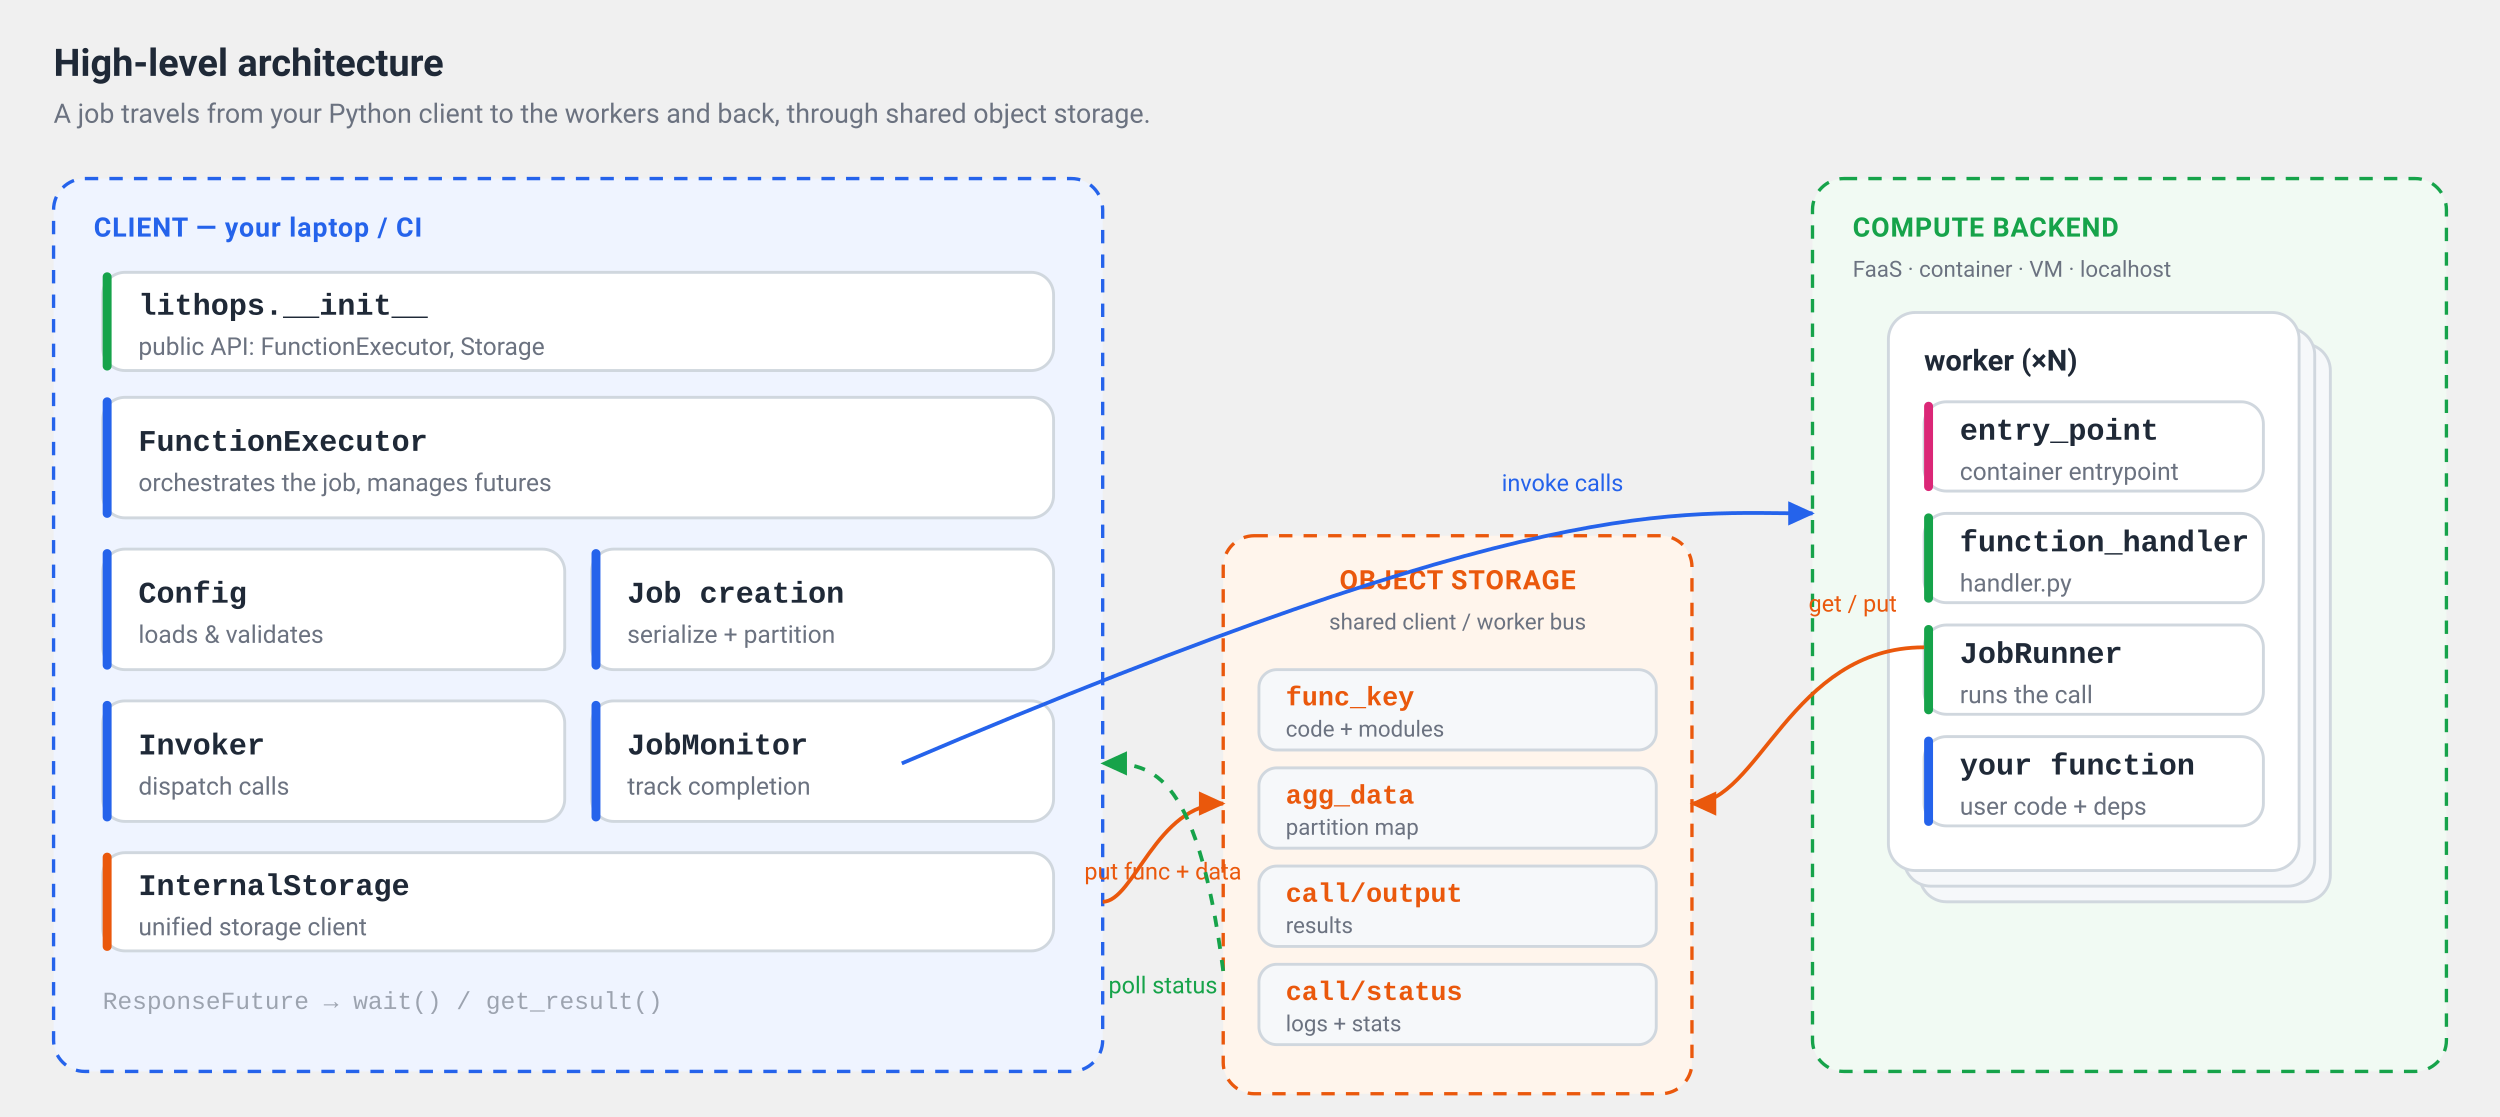
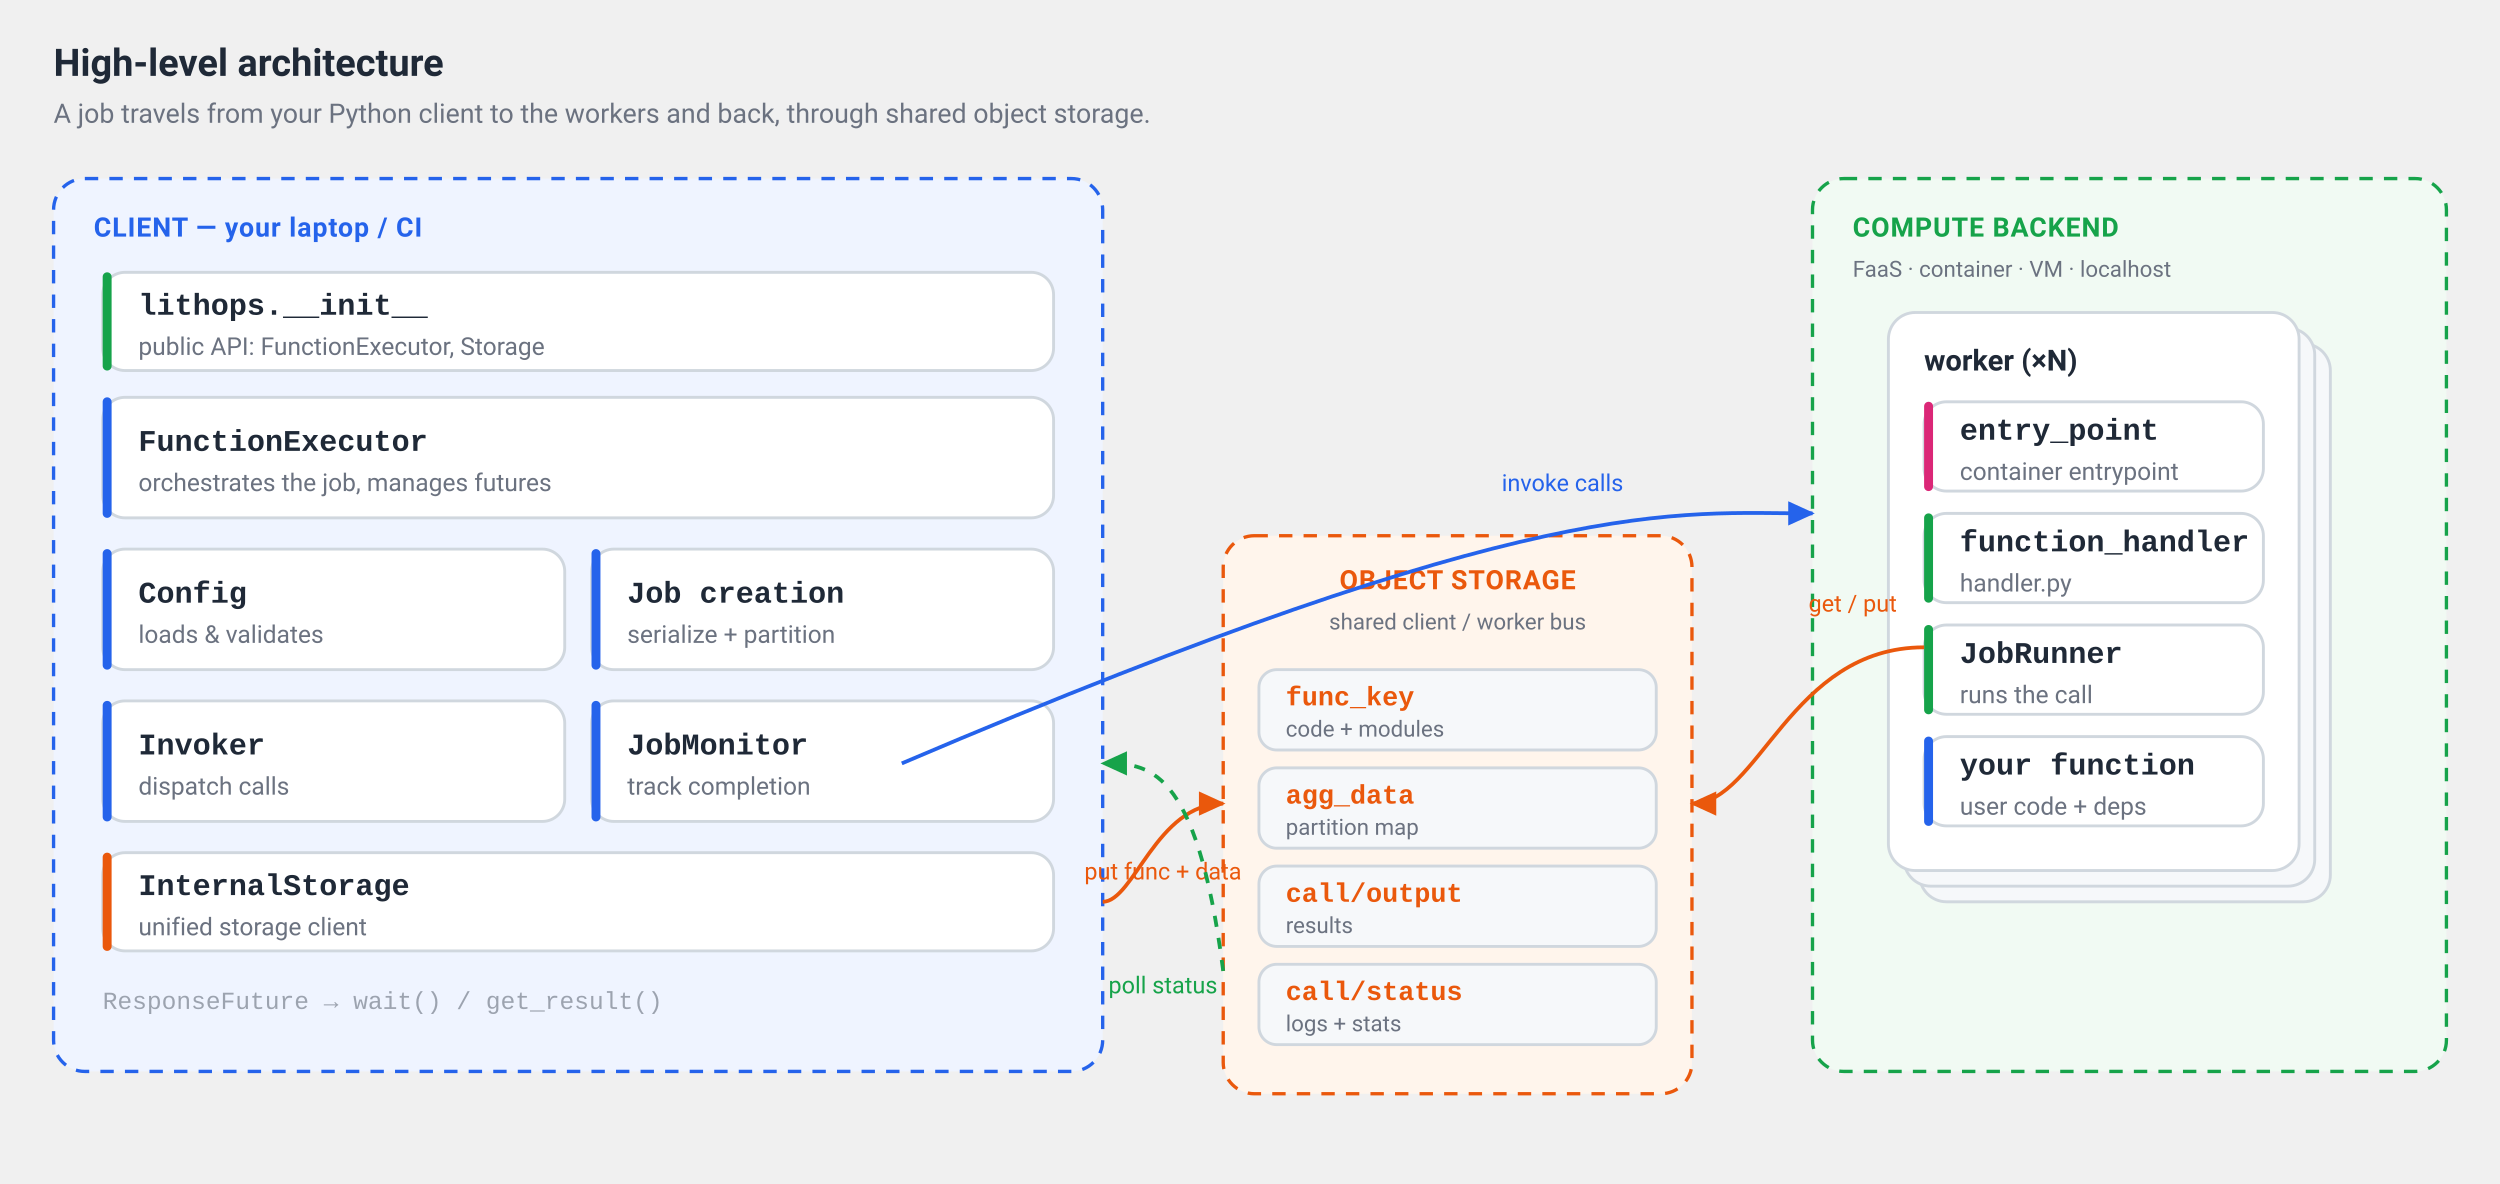
- <svg xmlns="http://www.w3.org/2000/svg" viewBox="0 0 1120 500" width="1120" height="500">
+ <svg xmlns="http://www.w3.org/2000/svg" viewBox="0 0 1120 530" width="1120" height="530">
  <style>
    text{font-family:-apple-system,BlinkMacSystemFont,'Segoe UI',Roboto,Helvetica,Arial,sans-serif;}
    .m{font-family:'SFMono-Regular',Consolas,'Liberation Mono',Menlo,monospace;}
    .title{fill:#1f2937;font-weight:700;}
    .lbl{fill:#1f2937;}
    .mut{fill:#6b7280;} .mut2{fill:#9ca3af;}
    .cy{fill:#2563eb;} .or{fill:#ea580c;} .gr{fill:#16a34a;} .pk{fill:#db2777;}
  </style>
  <defs>
    <marker id="acy" markerWidth="9" markerHeight="9" refX="6.4" refY="3.2" orient="auto">
      <path d="M0,0 L7,3.2 L0,6.4 Z" fill="#2563eb" />
    </marker>
    <marker id="aor" markerWidth="9" markerHeight="9" refX="6.4" refY="3.2" orient="auto">
      <path d="M0,0 L7,3.2 L0,6.4 Z" fill="#ea580c" />
    </marker>
    <marker id="agr" markerWidth="9" markerHeight="9" refX="6.4" refY="3.2" orient="auto">
      <path d="M0,0 L7,3.2 L0,6.4 Z" fill="#16a34a" />
    </marker>
    <marker id="amut" markerWidth="9" markerHeight="9" refX="6.4" refY="3.2" orient="auto">
      <path d="M0,0 L7,3.2 L0,6.4 Z" fill="#6b7280" />
    </marker>
  </defs>
  <text x="24" y="34" class="title" font-size="17" text-anchor="start">High-level architecture</text>
  <text x="24" y="55" class="mut" font-size="12" text-anchor="start">A job travels from your Python client to the workers and back, through shared object storage.</text>
  <rect x="24" y="80" width="470" height="400" rx="14" fill="#eff4ff" stroke="#2563eb" stroke-width="1.5" stroke-dasharray="6 5" />
  <text x="42" y="106" class="cy" font-size="12" font-weight="700" letter-spacing="0.4" text-anchor="start">CLIENT — your laptop / CI</text>
  <rect x="46" y="122" width="426" height="44" rx="10" fill="#ffffff" stroke="#d0d7de" stroke-width="1.3" />
  <rect x="46" y="122" width="4" height="44" rx="2" fill="#16a34a" />
  <text x="62" y="141.0" class="lbl m" font-size="13.5" font-weight="600" text-anchor="start">lithops.__init__</text>
  <text x="62" y="159.0" class="mut" font-size="11" text-anchor="start">public API: FunctionExecutor, Storage</text>
  <rect x="46" y="178" width="426" height="54" rx="10" fill="#ffffff" stroke="#d0d7de" stroke-width="1.3" />
  <rect x="46" y="178" width="4" height="54" rx="2" fill="#2563eb" />
  <text x="62" y="202.0" class="lbl m" font-size="13.5" font-weight="600" text-anchor="start">FunctionExecutor</text>
  <text x="62" y="220.0" class="mut" font-size="11" text-anchor="start">orchestrates the job, manages futures</text>
  <rect x="46" y="246" width="207.0" height="54" rx="10" fill="#ffffff" stroke="#d0d7de" stroke-width="1.3" />
  <rect x="46" y="246" width="4" height="54" rx="2" fill="#2563eb" />
  <text x="62" y="270.0" class="lbl m" font-size="13.5" font-weight="600" text-anchor="start">Config</text>
  <text x="62" y="288.0" class="mut" font-size="11" text-anchor="start">loads &amp; validates</text>
  <rect x="265.0" y="246" width="207.0" height="54" rx="10" fill="#ffffff" stroke="#d0d7de" stroke-width="1.3" />
  <rect x="265.0" y="246" width="4" height="54" rx="2" fill="#2563eb" />
  <text x="281.0" y="270.0" class="lbl m" font-size="13.5" font-weight="600" text-anchor="start">Job creation</text>
  <text x="281.0" y="288.0" class="mut" font-size="11" text-anchor="start">serialize + partition</text>
  <rect x="46" y="314" width="207.0" height="54" rx="10" fill="#ffffff" stroke="#d0d7de" stroke-width="1.3" />
  <rect x="46" y="314" width="4" height="54" rx="2" fill="#2563eb" />
  <text x="62" y="338.0" class="lbl m" font-size="13.5" font-weight="600" text-anchor="start">Invoker</text>
  <text x="62" y="356.0" class="mut" font-size="11" text-anchor="start">dispatch calls</text>
  <rect x="265.0" y="314" width="207.0" height="54" rx="10" fill="#ffffff" stroke="#d0d7de" stroke-width="1.3" />
  <rect x="265.0" y="314" width="4" height="54" rx="2" fill="#2563eb" />
  <text x="281.0" y="338.0" class="lbl m" font-size="13.5" font-weight="600" text-anchor="start">JobMonitor</text>
  <text x="281.0" y="356.0" class="mut" font-size="11" text-anchor="start">track completion</text>
  <rect x="46" y="382" width="426" height="44" rx="10" fill="#ffffff" stroke="#d0d7de" stroke-width="1.3" />
  <rect x="46" y="382" width="4" height="44" rx="2" fill="#ea580c" />
  <text x="62" y="401.0" class="lbl m" font-size="13.5" font-weight="600" text-anchor="start">InternalStorage</text>
  <text x="62" y="419.0" class="mut" font-size="11" text-anchor="start">unified storage client</text>
  <text x="46" y="452" class="mut2 m" font-size="11" text-anchor="start">ResponseFuture  →  wait() / get_result()</text>
  <rect x="548" y="240" width="210" height="250" rx="14" fill="#fff5ec" stroke="#ea580c" stroke-width="1.5" stroke-dasharray="6 5" />
  <text x="653.0" y="264" class="or" font-size="12" font-weight="700" letter-spacing="0.4" text-anchor="middle">OBJECT STORAGE</text>
  <text x="653.0" y="282" class="mut" font-size="10" text-anchor="middle">shared client / worker bus</text>
  <rect x="564" y="300" width="178" height="36" rx="8" fill="#f6f8fa" stroke="#d0d7de" stroke-width="1.3" />
  <text x="576" y="316" class="or m" font-size="12" font-weight="600" text-anchor="start">func_key</text>
  <text x="576" y="330" class="mut" font-size="10" text-anchor="start">code + modules</text>
  <rect x="564" y="344" width="178" height="36" rx="8" fill="#f6f8fa" stroke="#d0d7de" stroke-width="1.3" />
  <text x="576" y="360" class="or m" font-size="12" font-weight="600" text-anchor="start">agg_data</text>
  <text x="576" y="374" class="mut" font-size="10" text-anchor="start">partition map</text>
  <rect x="564" y="388" width="178" height="36" rx="8" fill="#f6f8fa" stroke="#d0d7de" stroke-width="1.3" />
  <text x="576" y="404" class="or m" font-size="12" font-weight="600" text-anchor="start">call/output</text>
  <text x="576" y="418" class="mut" font-size="10" text-anchor="start">results</text>
  <rect x="564" y="432" width="178" height="36" rx="8" fill="#f6f8fa" stroke="#d0d7de" stroke-width="1.3" />
  <text x="576" y="448" class="or m" font-size="12" font-weight="600" text-anchor="start">call/status</text>
  <text x="576" y="462" class="mut" font-size="10" text-anchor="start">logs + stats</text>
  <rect x="812" y="80" width="284" height="400" rx="14" fill="#f1faf3" stroke="#16a34a" stroke-width="1.5" stroke-dasharray="6 5" />
  <text x="830" y="106" class="gr" font-size="12" font-weight="700" letter-spacing="0.4" text-anchor="start">COMPUTE BACKEND</text>
  <text x="830" y="124" class="mut" font-size="10" text-anchor="start">FaaS · container · VM · localhost</text>
  <rect x="860" y="154" width="184" height="250" rx="12" fill="#f6f8fa" stroke="#d0d7de" stroke-width="1.3" />
  <rect x="853" y="147" width="184" height="250" rx="12" fill="#f6f8fa" stroke="#d0d7de" stroke-width="1.3" />
  <rect x="846" y="140" width="184" height="250" rx="12" fill="#ffffff" stroke="#d0d7de" stroke-width="1.3" />
  <text x="862" y="166" class="lbl" font-size="13" font-weight="700" text-anchor="start">worker  (×N)</text>
  <rect x="862" y="180" width="152" height="40" rx="10" fill="#ffffff" stroke="#d0d7de" stroke-width="1.3" />
  <rect x="862" y="180" width="4" height="40" rx="2" fill="#db2777" />
  <text x="878" y="197.0" class="lbl m" font-size="13.5" font-weight="600" text-anchor="start">entry_point</text>
  <text x="878" y="215.0" class="mut" font-size="11" text-anchor="start">container entrypoint</text>
  <rect x="862" y="230" width="152" height="40" rx="10" fill="#ffffff" stroke="#d0d7de" stroke-width="1.3" />
  <rect x="862" y="230" width="4" height="40" rx="2" fill="#16a34a" />
  <text x="878" y="247.0" class="lbl m" font-size="13.5" font-weight="600" text-anchor="start">function_handler</text>
  <text x="878" y="265.0" class="mut" font-size="11" text-anchor="start">handler.py</text>
  <rect x="862" y="280" width="152" height="40" rx="10" fill="#ffffff" stroke="#d0d7de" stroke-width="1.3" />
  <rect x="862" y="280" width="4" height="40" rx="2" fill="#16a34a" />
  <text x="878" y="297.0" class="lbl m" font-size="13.5" font-weight="600" text-anchor="start">JobRunner</text>
  <text x="878" y="315.0" class="mut" font-size="11" text-anchor="start">runs the call</text>
  <rect x="862" y="330" width="152" height="40" rx="10" fill="#ffffff" stroke="#d0d7de" stroke-width="1.3" />
  <rect x="862" y="330" width="4" height="40" rx="2" fill="#2563eb" />
  <text x="878" y="347.0" class="lbl m" font-size="13.5" font-weight="600" text-anchor="start">your function</text>
  <text x="878" y="365.0" class="mut" font-size="11" text-anchor="start">user code + deps</text>
  <path d="M494,404 C 508,404 518,360 548,360" fill="none" stroke="#ea580c" stroke-width="1.7" marker-end="url(#aor)" />
  <text x="521.0" y="394" class="or" font-size="10.5" text-anchor="middle">put func + data</text>
  <path d="M404,342 C 690,220 750,230 812,230" fill="none" stroke="#2563eb" stroke-width="1.7" marker-end="url(#acy)" />
  <text x="700" y="220" class="cy" font-size="10.5" text-anchor="middle">invoke calls</text>
  <path d="M862,290 C 802,290 788,360 758,360" fill="none" stroke="#ea580c" stroke-width="1.7" marker-end="url(#aor)" />
  <text x="830" y="274" class="or" font-size="10.5" text-anchor="middle">get / put</text>
  <path d="M548,435 C 536,342 514,342 494,342" fill="none" stroke="#16a34a" stroke-width="1.7" stroke-dasharray="5 5" marker-end="url(#agr)" />
  <text x="521.0" y="445" class="gr" font-size="10.5" text-anchor="middle">poll status</text>
</svg>
